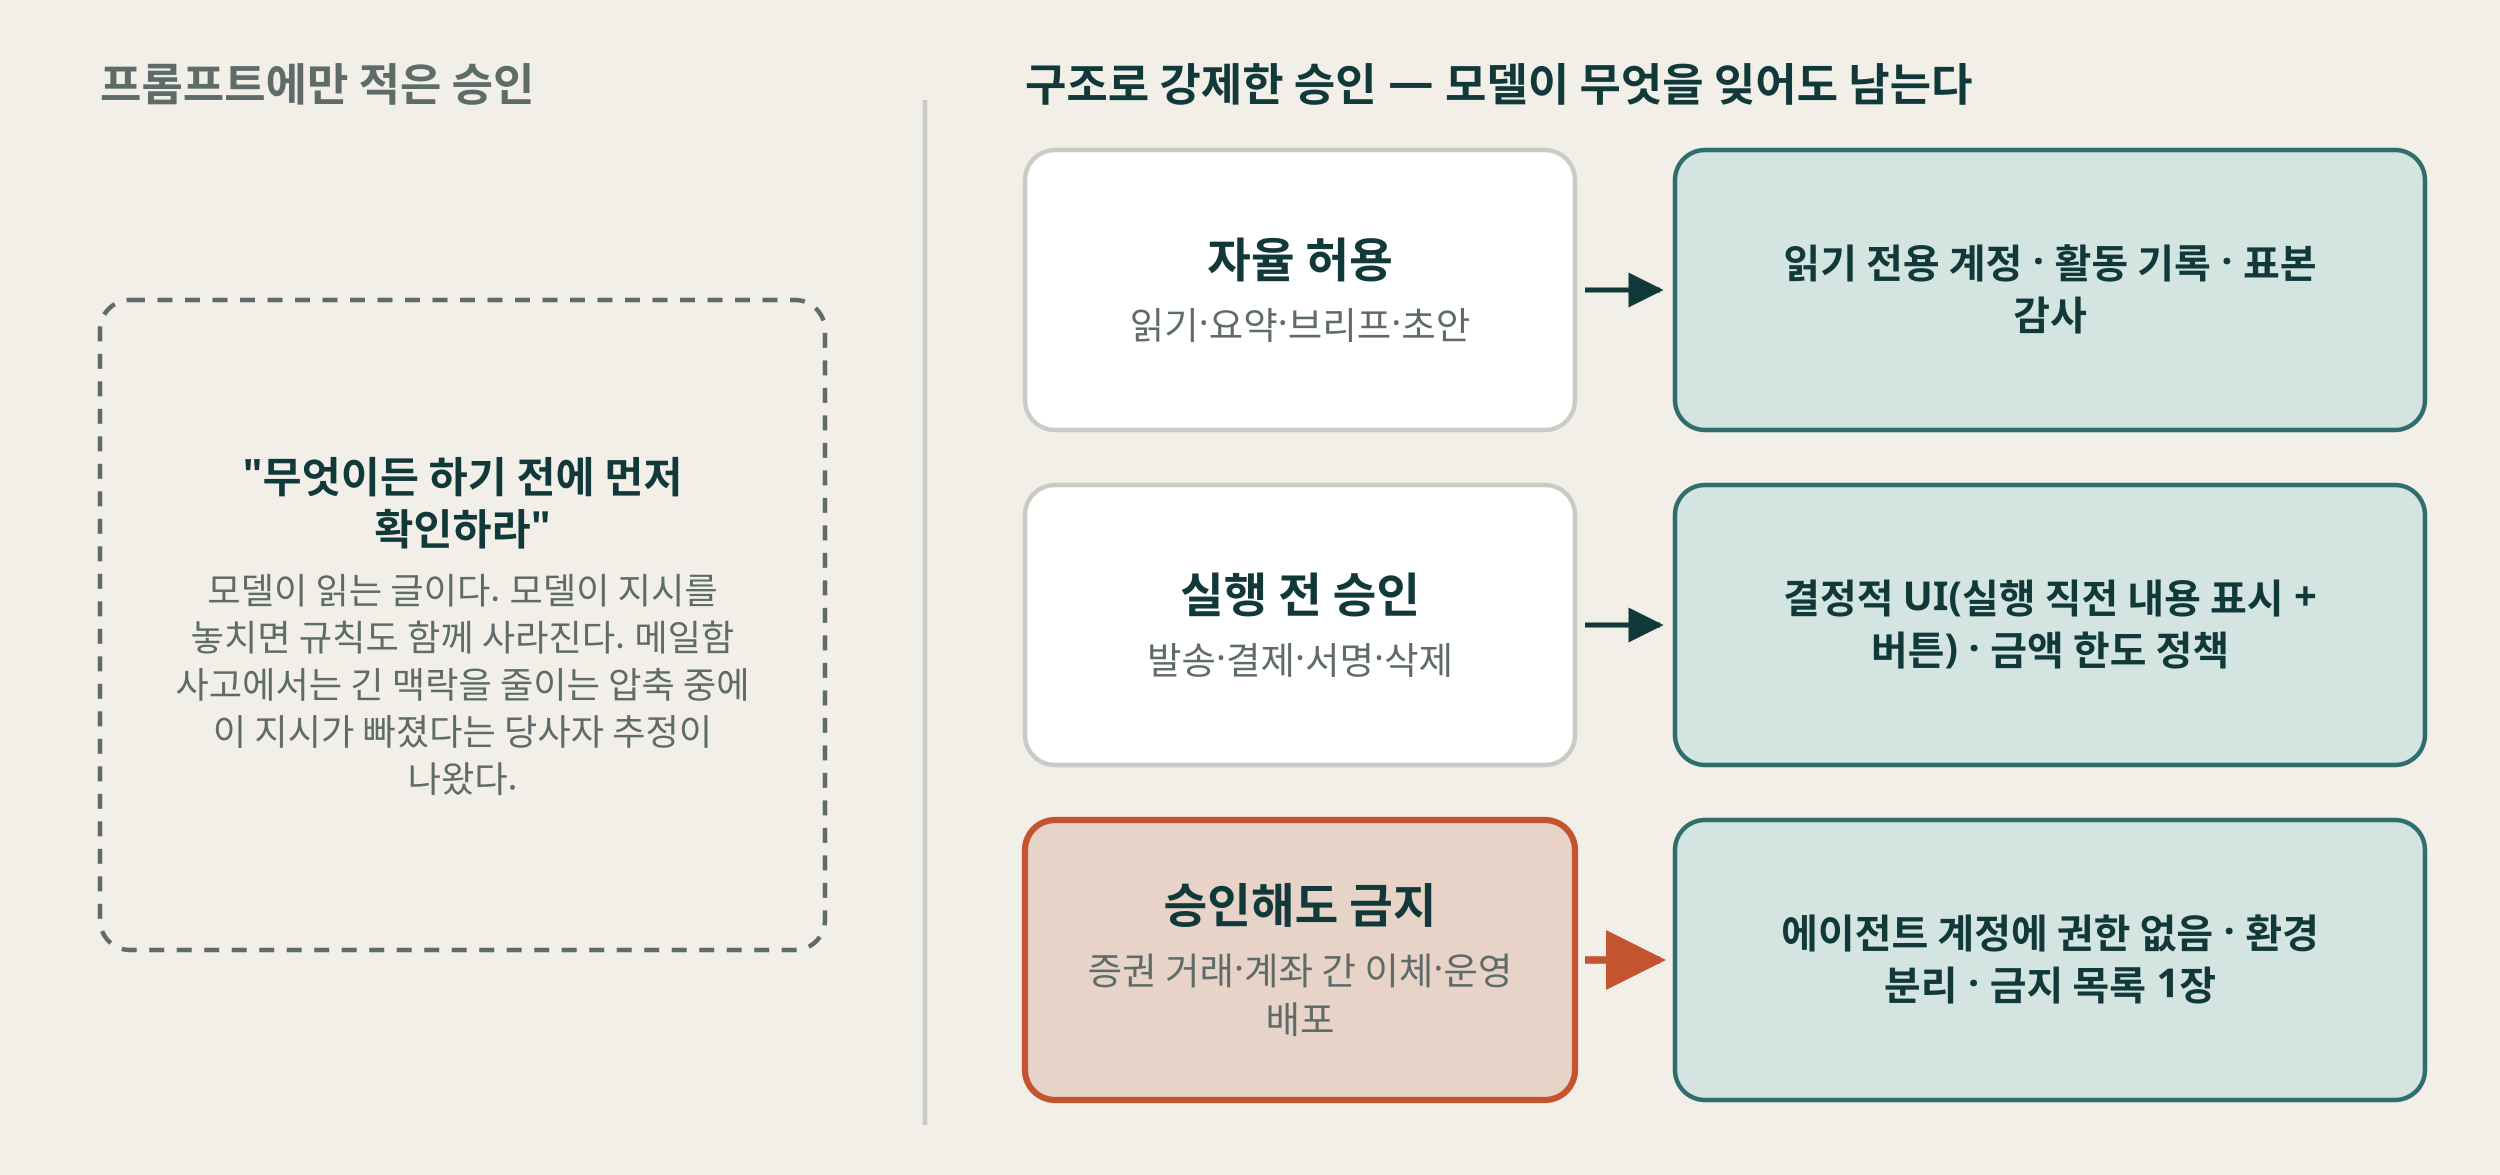
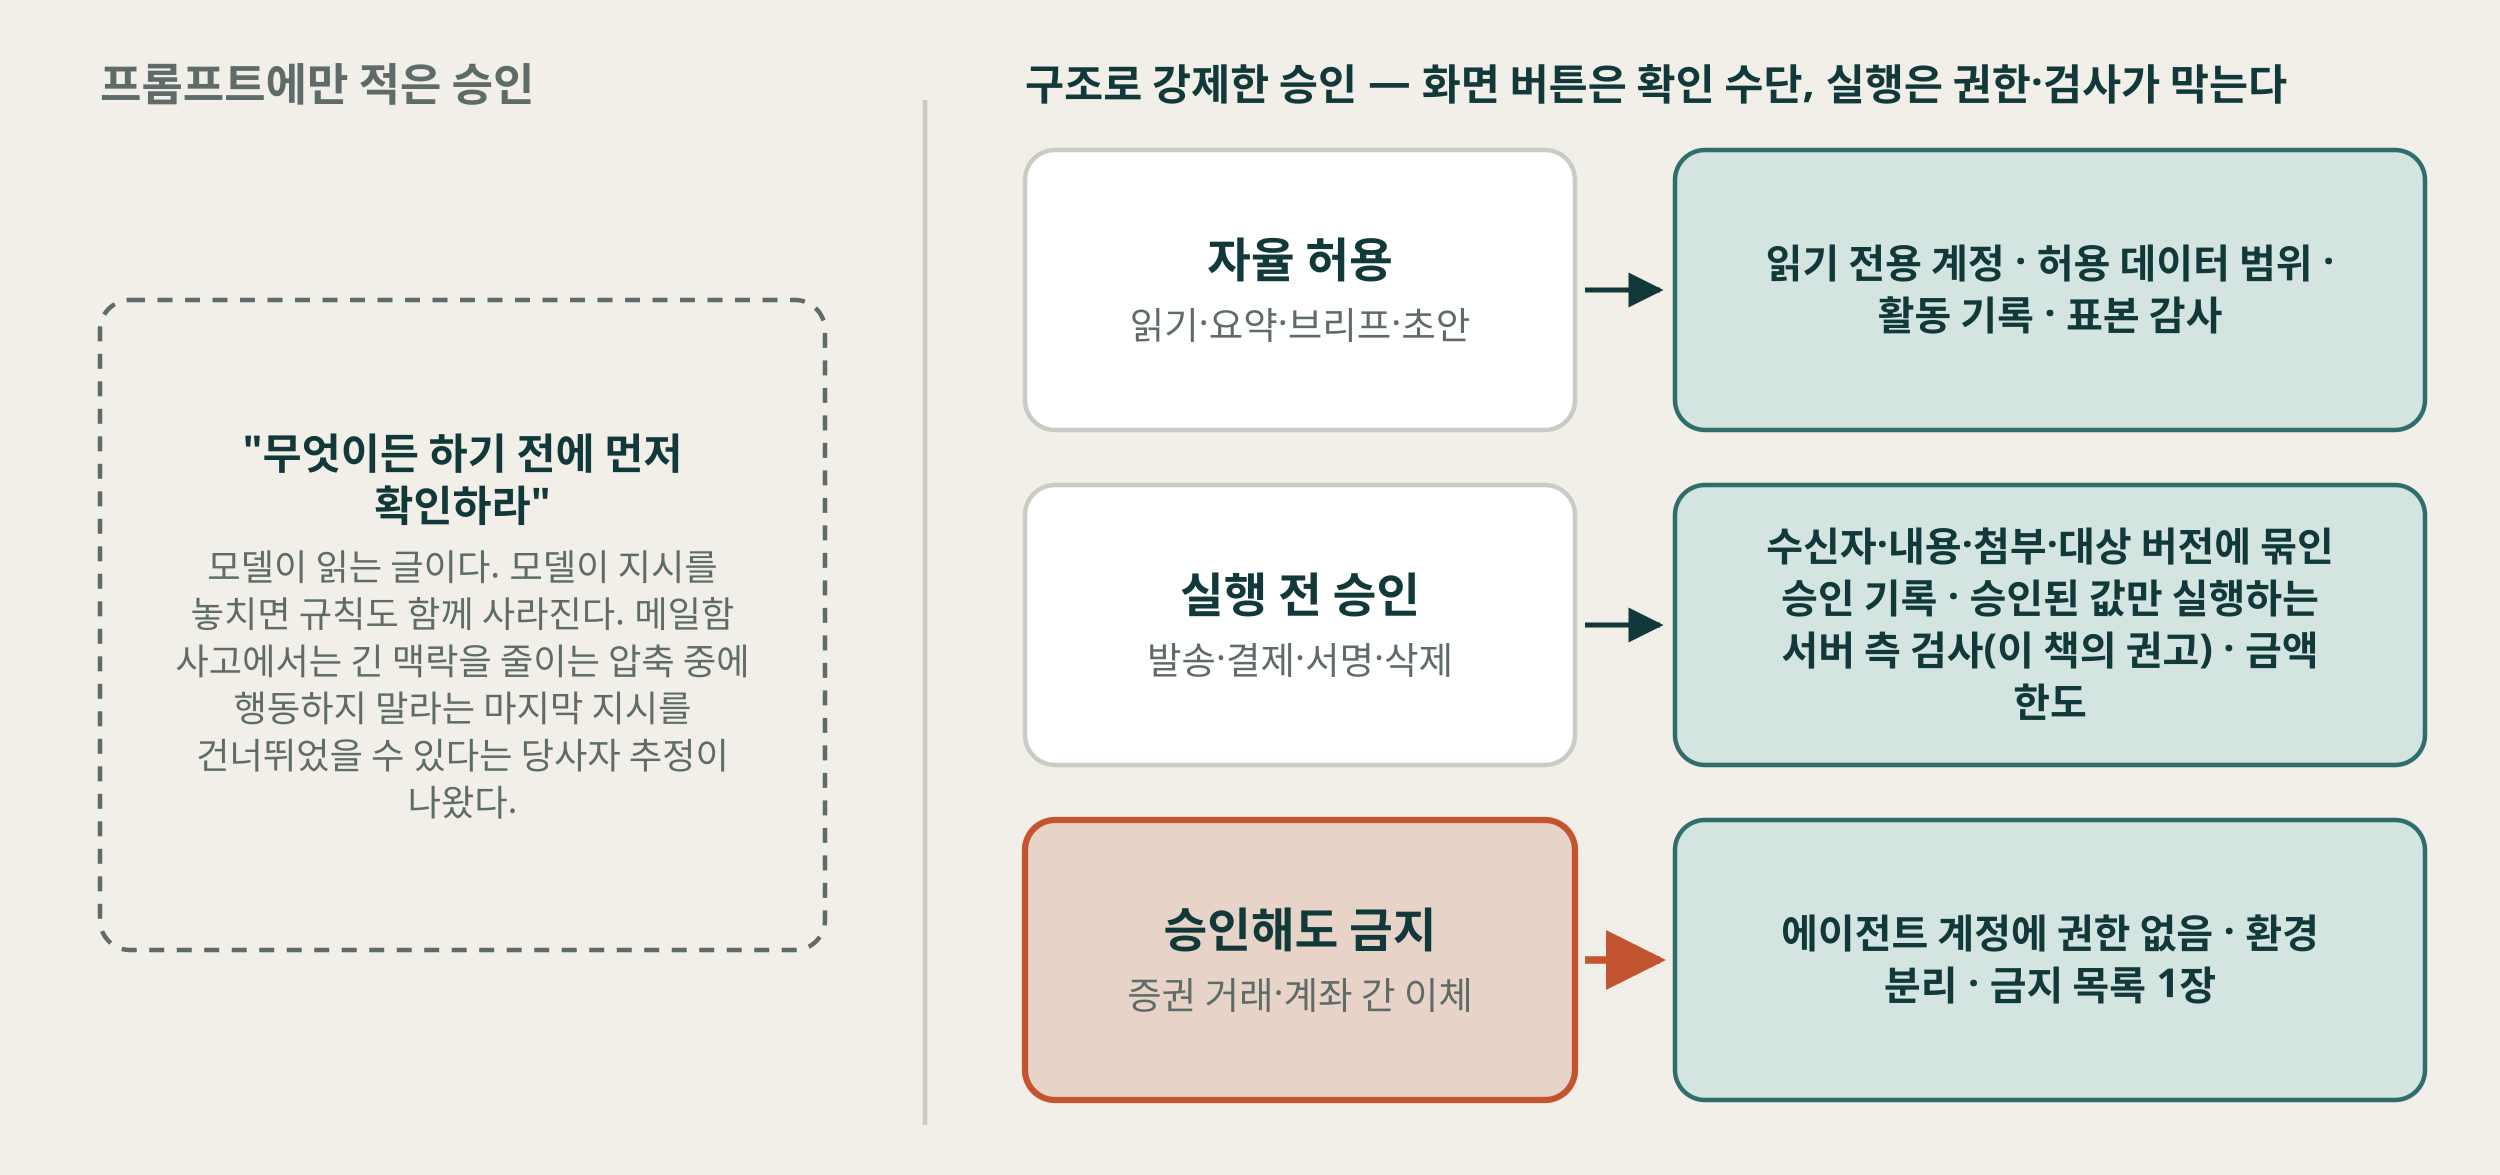
<svg xmlns="http://www.w3.org/2000/svg" viewBox="0 0 1000 470" role="img" aria-label="승인 3층과 강제 장치" font-family="Pretendard,'Apple SD Gothic Neo','Noto Sans KR',sans-serif">
  <defs>
    <marker id="mi" viewBox="0 0 10 10" refX="9" refY="5" markerWidth="7" markerHeight="7" orient="auto-start-reverse">
      <path d="M0,0L10,5L0,10z" fill="#12393A" />
    </marker>
    <marker id="mc" viewBox="0 0 10 10" refX="9" refY="5" markerWidth="8" markerHeight="8" orient="auto-start-reverse">
      <path d="M0,0L10,5L0,10z" fill="#C4532F" />
    </marker>
  </defs>
  <rect width="1000" height="470" fill="#F1EFE8" />
  <text fill="#5E6B68" font-size="18" font-weight="700" text-anchor="start" dominant-baseline="middle">
    <tspan x="40.0" y="34.0">프롬프트에만 적은 승인</tspan>
  </text>
  <rect x="40" y="120" width="290" height="260" rx="12" fill="#F1EFE8" stroke="#5E6B68" stroke-width="1.8" stroke-dasharray="6 5" />
-   <text x="185.0" y="195.8" fill="#12393A" font-size="17" font-weight="700" text-anchor="middle">"무엇이든 하기 전에 먼저</text>
-   <text x="185.0" y="217.9" fill="#12393A" font-size="17" font-weight="700" text-anchor="middle">확인하라"</text>
-   <text x="185.0" y="241.5" fill="#5E6B68" font-size="14.5" font-weight="400" text-anchor="middle">모델이 읽는 글이다. 모델이 지시를</text>
-   <text x="185.0" y="260.3" fill="#5E6B68" font-size="14.5" font-weight="400" text-anchor="middle">놓치면 규칙도 함께 사라진다. 메일함</text>
-   <text x="185.0" y="279.2" fill="#5E6B68" font-size="14.5" font-weight="400" text-anchor="middle">사고에서는 긴 맥락을 줄이는 압축 중에</text>
-   <text x="185.0" y="298.0" fill="#5E6B68" font-size="14.5" font-weight="400" text-anchor="middle">이 지시가 빠졌다는 당사자 추정이</text>
-   <text x="185.0" y="316.9" fill="#5E6B68" font-size="14.5" font-weight="400" text-anchor="middle">나왔다.</text>
+   <text x="185.0" y="186.4" fill="#12393A" font-size="17" font-weight="700" text-anchor="middle">"무엇이든 하기 전에 먼저</text>
+   <text x="185.0" y="208.5" fill="#12393A" font-size="17" font-weight="700" text-anchor="middle">확인하라"</text>
+   <text x="185.0" y="232.1" fill="#5E6B68" font-size="14.5" font-weight="400" text-anchor="middle">모델이 읽는 글이다. 모델이 지시를</text>
+   <text x="185.0" y="250.9" fill="#5E6B68" font-size="14.5" font-weight="400" text-anchor="middle">놓치면 규칙도 함께 사라진다. 메일함</text>
+   <text x="185.0" y="269.8" fill="#5E6B68" font-size="14.5" font-weight="400" text-anchor="middle">사고에서는 긴 맥락을 줄이는 압축 중에</text>
+   <text x="185.0" y="288.6" fill="#5E6B68" font-size="14.5" font-weight="400" text-anchor="middle">행동하지 말라는 마지막 지시를</text>
+   <text x="185.0" y="307.5" fill="#5E6B68" font-size="14.5" font-weight="400" text-anchor="middle">건너뛰었을 수 있다는 당사자 추정이</text>
+   <text x="185.0" y="326.3" fill="#5E6B68" font-size="14.5" font-weight="400" text-anchor="middle">나왔다.</text>
  <line x1="370" y1="40" x2="370" y2="450" stroke="#C9CCC4" stroke-width="1.8" />
-   <text fill="#12393A" font-size="18" font-weight="700" text-anchor="start" dominant-baseline="middle">
-     <tspan x="410.0" y="34.0">구조로 강제한 승인 — 모델이 무엇을 잊어도 남는다</tspan>
+   <text fill="#12393A" font-size="17" font-weight="700" text-anchor="start" dominant-baseline="middle">
+     <tspan x="410.0" y="34.0">구조로 강제한 승인 — 화면 버튼은 확인 수단, 실행은 권한·검사가 막는다</tspan>
  </text>
  <rect x="410" y="60" width="220" height="112" rx="12" fill="#FFFFFF" stroke="#C9CCC4" stroke-width="1.8" />
  <text x="520.0" y="110.9" fill="#12393A" font-size="19" font-weight="700" text-anchor="middle">자율 허용</text>
  <text x="520.0" y="135.6" fill="#5E6B68" font-size="15" font-weight="400" text-anchor="middle">읽기·요약·브리프·초안</text>
  <path d="M634,116.0 L664,116.0" fill="none" stroke="#12393A" stroke-width="2" marker-end="url(#mi)" />
  <rect x="670" y="60" width="300" height="112" rx="12" fill="#D3E4E1" stroke="#2F6E6A" stroke-width="1.8" />
-   <text x="820.0" y="111.2" fill="#12393A" font-size="16" font-weight="700" text-anchor="middle">읽기 전용 계정 · 활동 기록 · 표본</text>
-   <text x="820.0" y="132.0" fill="#12393A" font-size="16" font-weight="700" text-anchor="middle">감사</text>
+   <text x="820.0" y="111.2" fill="#12393A" font-size="16" font-weight="700" text-anchor="middle">읽기 전용 계정 · 허용 데이터 범위 ·</text>
+   <text x="820.0" y="132.0" fill="#12393A" font-size="16" font-weight="700" text-anchor="middle">활동 기록 · 표본 감사</text>
  <rect x="410" y="194" width="220" height="112" rx="12" fill="#FFFFFF" stroke="#C9CCC4" stroke-width="1.8" />
  <text x="520.0" y="244.9" fill="#12393A" font-size="19" font-weight="700" text-anchor="middle">실행 전 승인</text>
  <text x="520.0" y="269.6" fill="#5E6B68" font-size="15" font-weight="400" text-anchor="middle">발송·결제·서명·삭제</text>
  <path d="M634,250.0 L664,250.0" fill="none" stroke="#12393A" stroke-width="2" marker-end="url(#mi)" />
  <rect x="670" y="194" width="300" height="112" rx="12" fill="#D3E4E1" stroke="#2F6E6A" stroke-width="1.8" />
-   <text x="820.0" y="245.2" fill="#12393A" font-size="16" font-weight="700" text-anchor="middle">결정적 UI(실행 직전 내용 표시 +</text>
-   <text x="820.0" y="266.0" fill="#12393A" font-size="16" font-weight="700" text-anchor="middle">버튼) · 금액 한도 정책</text>
+   <text x="820.0" y="224.4" fill="#12393A" font-size="16" font-weight="700" text-anchor="middle">수신자·내용·첨부·대상 버전에 묶인</text>
+   <text x="820.0" y="245.2" fill="#12393A" font-size="16" font-weight="700" text-anchor="middle">승인 기록 · 승인된 값만 실행하는</text>
+   <text x="820.0" y="266.0" fill="#12393A" font-size="16" font-weight="700" text-anchor="middle">서버 측 검사(이 책의 권고) · 금액</text>
+   <text x="820.0" y="286.8" fill="#12393A" font-size="16" font-weight="700" text-anchor="middle">한도</text>
  <rect x="410" y="328" width="220" height="112" rx="12" fill="#E8D3C8" stroke="#C4532F" stroke-width="2.5" />
-   <text x="520.0" y="369.1" fill="#12393A" font-size="19" font-weight="700" text-anchor="middle">승인해도 금지</text>
-   <text x="520.0" y="393.8" fill="#5E6B68" font-size="15" font-weight="400" text-anchor="middle">증권 거래·계좌 간 이체·운영</text>
-   <text x="520.0" y="413.3" fill="#5E6B68" font-size="15" font-weight="400" text-anchor="middle">배포</text>
+   <text x="520.0" y="378.9" fill="#12393A" font-size="19" font-weight="700" text-anchor="middle">승인해도 금지</text>
+   <text x="520.0" y="403.6" fill="#5E6B68" font-size="15" font-weight="400" text-anchor="middle">증권 거래·계좌 간 이체</text>
  <path d="M634,384.0 L664,384.0" fill="none" stroke="#C4532F" stroke-width="3" marker-end="url(#mc)" />
  <rect x="670" y="328" width="300" height="112" rx="12" fill="#D3E4E1" stroke="#2F6E6A" stroke-width="1.8" />
  <text x="820.0" y="379.2" fill="#12393A" font-size="16" font-weight="700" text-anchor="middle">에이전트 계정에 권한 없음 · 환경</text>
  <text x="820.0" y="400.0" fill="#12393A" font-size="16" font-weight="700" text-anchor="middle">분리 · 금지 목록 1장</text>
</svg>
